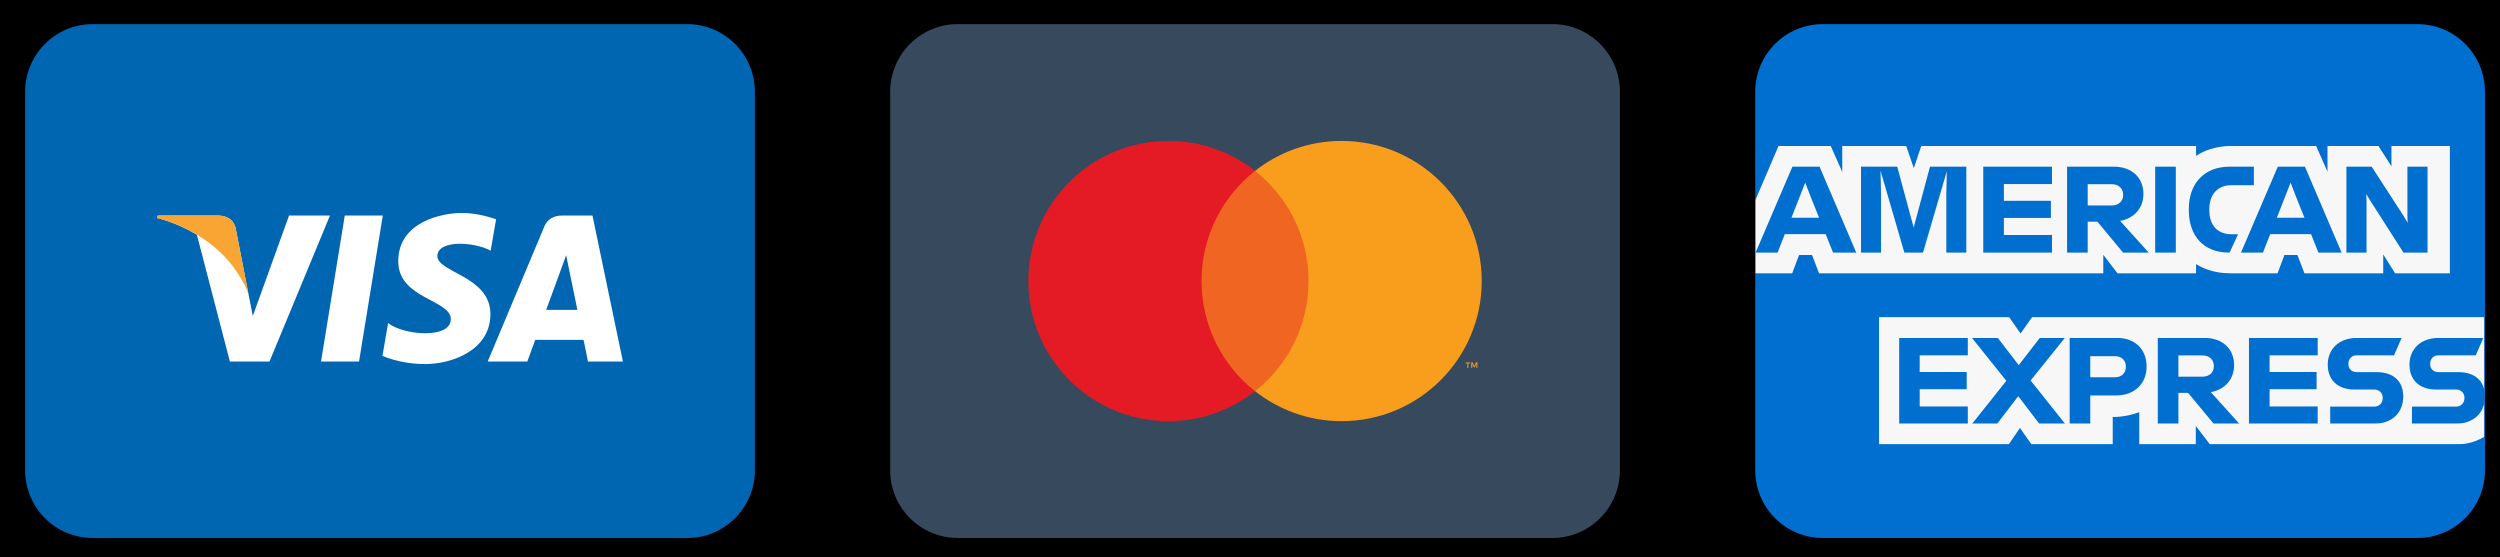
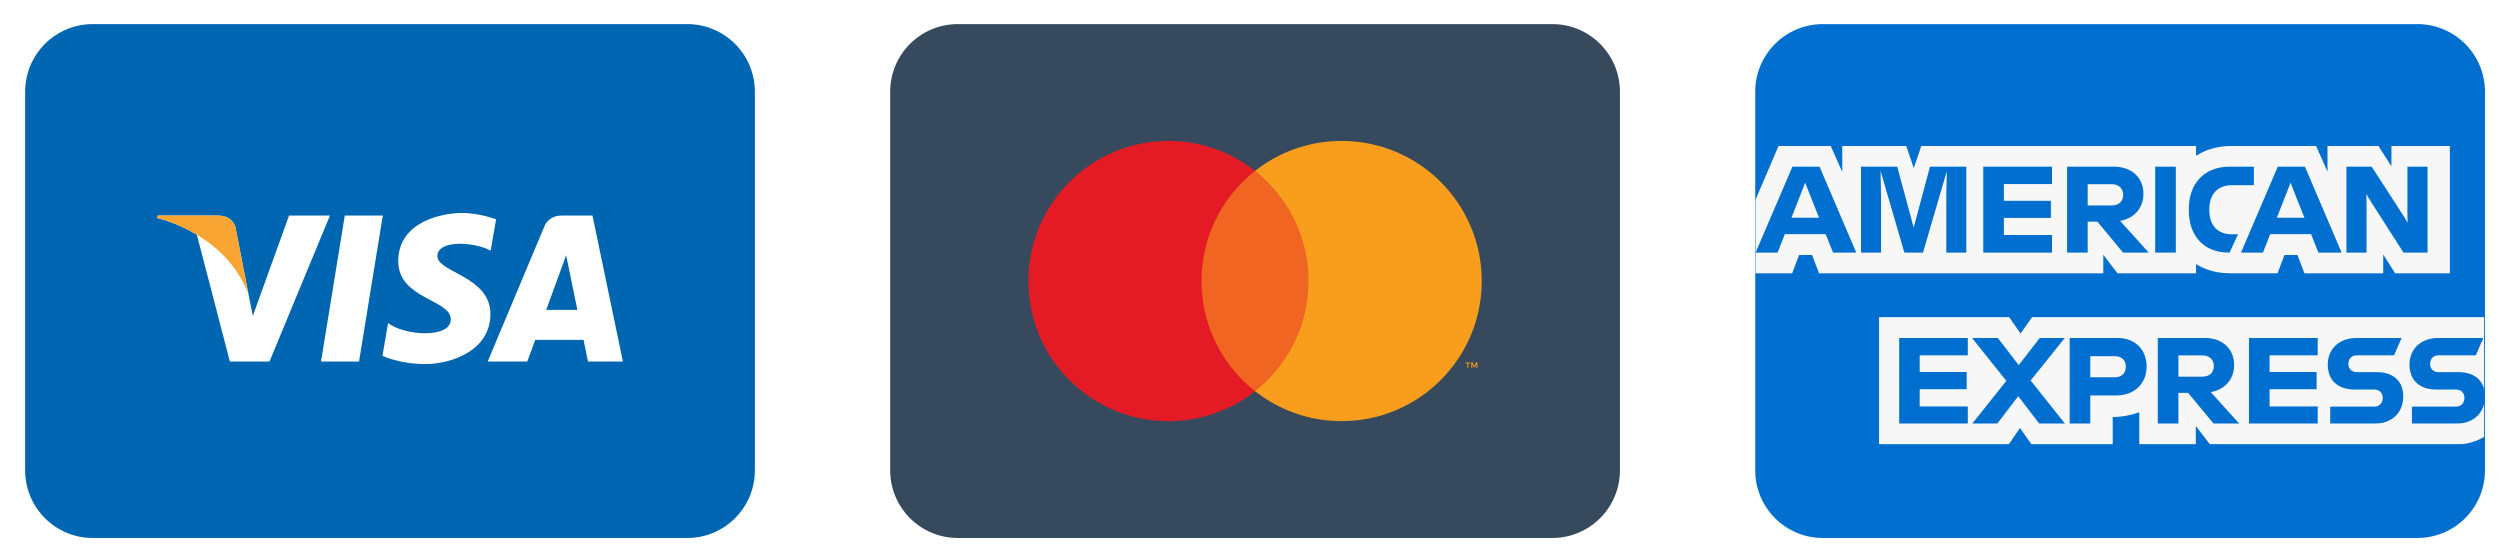
<svg xmlns="http://www.w3.org/2000/svg" xmlns:xlink="http://www.w3.org/1999/xlink" version="1.1" id="Capa_1" x="0px" y="0px" width="1104.918px" height="245.902px" viewBox="0 0 1104.918 245.902" enable-background="new 0 0 1104.918 245.902" xml:space="preserve">
  <g>
    <defs>
      <rect id="SVGID_1_" x="-636.502" y="-625.79" width="2000" height="1500" />
    </defs>
    <clipPath id="SVGID_2_">
      <use xlink:href="#SVGID_1_" overflow="visible" />
    </clipPath>
-     <rect x="-635.827" y="-625.79" clip-path="url(#SVGID_2_)" width="1999.325" height="1499.589" />
+     <rect x="-635.827" y="-625.79" clip-path="url(#SVGID_2_)" fill="#fff" width="1999.325" height="1499.589" />
    <g clip-path="url(#SVGID_2_)">
      <defs>
        <rect id="SVGID_3_" x="-636.502" y="-625.79" width="2000" height="1500" />
      </defs>
      <clipPath id="SVGID_4_">
        <use xlink:href="#SVGID_3_" overflow="visible" />
      </clipPath>
      <path clip-path="url(#SVGID_4_)" fill="#253B80" d="M-78.575,237.769h-262.75c-16.505,0-29.884-13.379-29.884-29.884V40.536    c0-16.505,13.379-29.884,29.884-29.884h262.75c16.504,0,29.884,13.379,29.884,29.884v167.349    C-48.691,224.39-62.071,237.769-78.575,237.769" />
      <path clip-path="url(#SVGID_4_)" fill="#0066B2" d="M303.747,237.769H40.997c-16.505,0-29.884-13.379-29.884-29.884V40.536    c0-16.505,13.379-29.884,29.884-29.884h262.75c16.504,0,29.884,13.379,29.884,29.884v167.349    C333.631,224.39,320.251,237.769,303.747,237.769" />
      <path clip-path="url(#SVGID_4_)" fill="#36495D" d="M686.068,237.769h-262.75c-16.505,0-29.884-13.379-29.884-29.884V40.536    c0-16.505,13.379-29.884,29.884-29.884h262.75c16.504,0,29.884,13.379,29.884,29.884v167.349    C715.952,224.39,702.572,237.769,686.068,237.769" />
      <path clip-path="url(#SVGID_4_)" fill="#006FCF" d="M1068.391,237.769h-262.75c-16.506,0-29.885-13.379-29.885-29.884V40.536    c0-16.505,13.379-29.884,29.885-29.884h262.75c16.504,0,29.884,13.379,29.884,29.884v167.349    C1098.274,224.39,1084.895,237.769,1068.391,237.769" />
      <path clip-path="url(#SVGID_4_)" fill="#FFFFFF" d="M-293.765,110.571c-0.961,6.304-5.778,6.304-10.436,6.304h-2.651l1.86-11.774    c0.11-0.712,0.727-1.236,1.446-1.236h1.215c3.173,0,6.166,0,7.713,1.809C-293.696,106.753-293.413,108.356-293.765,110.571     M-295.792,94.115h-17.571c-1.202,0-2.225,0.874-2.412,2.061l-7.107,45.056c-0.141,0.888,0.548,1.689,1.449,1.689h8.389    c1.202,0,2.225-0.872,2.412-2.063l1.917-12.152c0.185-1.189,1.21-2.063,2.41-2.063h5.562c11.574,0,18.254-5.6,19.999-16.699    c0.786-4.856,0.033-8.671-2.241-11.343C-285.482,95.667-289.911,94.115-295.792,94.115" />
      <path clip-path="url(#SVGID_4_)" fill="#FFFFFF" d="M-254.998,126.744c-0.812,4.807-4.627,8.034-9.493,8.034    c-2.444,0-4.396-0.784-5.65-2.27c-1.244-1.475-1.716-3.573-1.321-5.911c0.758-4.766,4.638-8.099,9.429-8.099    c2.39,0,4.332,0.794,5.611,2.292C-255.14,122.304-254.631,124.416-254.998,126.744 M-243.27,110.368h-8.414    c-0.717,0-1.336,0.524-1.447,1.236l-0.372,2.353l-0.588-0.853c-1.822-2.644-5.884-3.527-9.938-3.527    c-9.298,0-17.239,7.042-18.786,16.92c-0.804,4.928,0.339,9.64,3.134,12.926c2.565,3.021,6.233,4.28,10.598,4.28    c7.492,0,11.647-4.817,11.647-4.817l-0.376,2.339c-0.141,0.894,0.548,1.695,1.444,1.695h7.579c1.205,0,2.223-0.874,2.413-2.063    l4.547-28.799C-241.685,111.172-242.371,110.368-243.27,110.368" />
      <path clip-path="url(#SVGID_4_)" fill="#FFFFFF" d="M-198.458,110.368h-8.455c-0.807,0-1.565,0.401-2.022,1.071l-11.662,17.178    l-4.943-16.507c-0.311-1.033-1.264-1.742-2.343-1.742h-8.309c-1.009,0-1.711,0.986-1.39,1.937l9.314,27.331l-8.756,12.36    c-0.689,0.975,0.005,2.313,1.195,2.313h8.444c0.802,0,1.552-0.392,2.007-1.049l28.122-40.594    C-196.583,111.696-197.274,110.368-198.458,110.368" />
      <path clip-path="url(#SVGID_4_)" fill="#FFFFFF" d="M-168.438,110.571c-0.958,6.304-5.775,6.304-10.436,6.304h-2.649l1.863-11.774    c0.11-0.712,0.722-1.236,1.444-1.236H-177c3.17,0,6.166,0,7.713,1.809C-168.365,106.753-168.085,108.356-168.438,110.571     M-170.464,94.115h-17.573c-1.2,0-2.223,0.874-2.41,2.061l-7.107,45.056c-0.141,0.888,0.548,1.689,1.444,1.689h9.018    c0.838,0,1.555-0.61,1.686-1.443l2.016-12.771c0.185-1.189,1.211-2.063,2.41-2.063h5.56c11.577,0,18.254-5.6,20.001-16.699    c0.789-4.856,0.031-8.671-2.243-11.343C-160.156,95.667-164.583,94.115-170.464,94.115" />
      <path clip-path="url(#SVGID_4_)" fill="#FFFFFF" d="M-129.673,126.744c-0.807,4.807-4.627,8.034-9.493,8.034    c-2.439,0-4.396-0.784-5.65-2.27c-1.244-1.475-1.711-3.573-1.321-5.911c0.763-4.766,4.638-8.099,9.429-8.099    c2.39,0,4.332,0.794,5.611,2.292C-129.809,122.304-129.301,124.416-129.673,126.744 M-117.945,110.368h-8.409    c-0.722,0-1.336,0.524-1.444,1.236l-0.372,2.353l-0.591-0.853c-1.822-2.644-5.881-3.527-9.935-3.527    c-9.298,0-17.237,7.042-18.784,16.92c-0.801,4.928,0.337,9.64,3.132,12.926c2.569,3.021,6.233,4.28,10.598,4.28    c7.492,0,11.646-4.817,11.646-4.817l-0.375,2.339c-0.141,0.894,0.547,1.695,1.449,1.695h7.577c1.199,0,2.222-0.874,2.41-2.063    l4.55-28.799C-116.355,111.172-117.043,110.368-117.945,110.368" />
      <path clip-path="url(#SVGID_4_)" fill="#FFFFFF" d="M-108.025,95.351l-7.212,45.881c-0.141,0.888,0.548,1.689,1.444,1.689h7.25    c1.205,0,2.228-0.873,2.413-2.063l7.111-45.053c0.142-0.889-0.547-1.693-1.443-1.693h-8.119    C-107.298,94.115-107.915,94.639-108.025,95.351" />
      <polygon clip-path="url(#SVGID_4_)" fill="#FFFFFF" points="158.68,159.79 141.883,159.79 152.381,95.267 169.18,95.267   " />
      <path clip-path="url(#SVGID_4_)" fill="#FFFFFF" d="M127.75,95.267l-16.015,44.378l-1.895-9.556l0.002,0.003l-5.653-29.014    c0,0-0.683-5.811-7.969-5.811H69.746l-0.31,1.092c0,0,8.099,1.684,17.571,7.377l14.595,56.055h17.502l26.726-64.523H127.75z" />
      <path clip-path="url(#SVGID_4_)" fill="#FFFFFF" d="M259.878,159.791h15.424l-13.448-64.523h-13.506    c-6.236,0-7.755,4.808-7.755,4.808l-25.051,59.715h17.509l3.502-9.584h21.355L259.878,159.791z M241.394,136.965l8.827-24.146    l4.965,24.146H241.394z" />
      <path clip-path="url(#SVGID_4_)" fill="#FFFFFF" d="M216.855,110.783l2.397-13.858c0,0-7.398-2.813-15.109-2.813    c-8.336,0-28.132,3.646-28.132,21.36c0,16.671,23.234,16.878,23.234,25.631s-20.839,7.188-27.716,1.667l-2.499,14.485    c0,0,7.5,3.645,18.963,3.645c11.461,0,28.758-5.938,28.758-22.089c0-16.776-23.444-18.338-23.444-25.631    C193.307,105.885,209.667,106.822,216.855,110.783" />
      <path clip-path="url(#SVGID_4_)" fill="#F9A533" d="M109.841,130.092l-5.653-29.014c0,0-0.683-5.811-7.969-5.811H69.747    l-0.311,1.092c0,0,12.726,2.638,24.934,12.518C106.035,118.321,109.841,130.092,109.841,130.092" />
      <rect x="527.597" y="75.525" clip-path="url(#SVGID_4_)" fill="#F16522" width="54.185" height="97.369" />
      <path clip-path="url(#SVGID_4_)" fill="#E41B24" d="M531.039,124.21c0-19.753,9.25-37.345,23.652-48.684    c-10.535-8.294-23.824-13.241-38.271-13.241c-34.198,0-61.921,27.726-61.921,61.925s27.723,61.925,61.921,61.925    c14.446,0,27.735-4.947,38.271-13.24C540.289,161.555,531.039,143.963,531.039,124.21" />
      <path clip-path="url(#SVGID_4_)" fill="#F89E1C" d="M654.882,124.207c0,34.202-27.723,61.925-61.921,61.925    c-14.446,0-27.735-4.948-38.267-13.241c14.402-11.336,23.648-28.931,23.648-48.684c0-19.754-9.246-37.345-23.648-48.685    c10.531-8.289,23.82-13.237,38.267-13.237C627.159,62.285,654.882,90.008,654.882,124.207 M648.974,162.58v-1.992h0.805v-0.405    h-2.049v0.405h0.804v1.992H648.974z M652.948,162.58v-2.4h-0.629l-0.72,1.652l-0.72-1.652h-0.63v2.4h0.44v-1.813l0.677,1.564h0.46    l0.678-1.568v1.816H652.948z" />
      <defs>
        <filter id="Adobe_OpacityMaskFilter" filterUnits="userSpaceOnUse" x="775.756" y="64.492" width="322.297" height="131.975">
          <feColorMatrix type="matrix" values="1 0 0 0 0  0 1 0 0 0  0 0 1 0 0  0 0 0 1 0" />
        </filter>
      </defs>
      <mask maskUnits="userSpaceOnUse" x="775.756" y="64.492" width="322.297" height="131.975" id="SVGID_5_">
        <g filter="url(#Adobe_OpacityMaskFilter)">
          <rect x="775.756" y="64.492" clip-path="url(#SVGID_4_)" width="322.297" height="131.975" />
          <g enable-background="new    ">
            <rect x="775.756" y="64.495" clip-path="url(#SVGID_4_)" fill="#FFFFFF" width="322.299" height="131.971" />
          </g>
        </g>
      </mask>
      <g clip-path="url(#SVGID_4_)" mask="url(#SVGID_5_)">
        <g>
          <defs>
            <rect id="SVGID_6_" x="775.758" y="64.492" width="322.29" height="131.975" />
          </defs>
          <clipPath id="SVGID_7_">
            <use xlink:href="#SVGID_6_" overflow="visible" />
          </clipPath>
          <path clip-path="url(#SVGID_7_)" fill="#F7F7F7" d="M1058.567,120.795h24.192V64.492h-25.821v9.004l-5.746-9.004h-22.511v11.385      l-5.044-11.385h-37.212c-1.787,0-3.532,0.131-5.223,0.395c-1.438,0.226-2.839,0.548-4.188,0.97      c-1.062,0.331-2.092,0.723-3.085,1.177c-1.165,0.536-2.281,1.154-3.339,1.86v-1.936v-2.466H849.146l-3.308,9.818l-3.365-9.818      h-28.257v11.505l-5.101-11.505h-23.052l-10.308,24.083v27.209v5.012h16.326l3.038-8.082h5.75l3.094,8.082h125.622v-8.19      l6.291,8.19h34.714v-1.802v-2.293c0.896,0.58,1.827,1.086,2.773,1.529c0.949,0.439,1.919,0.814,2.9,1.13      c1.213,0.396,2.446,0.695,3.673,0.917c2.004,0.363,3.998,0.519,5.894,0.519h20.773l3.038-8.082h5.749l3.091,8.082h34.824v-8.354      L1058.567,120.795z M1098.053,192.999v-52.83h-2.821H898.12l-5.099,7.214l-5.041-7.214h-57.497v56.298h57.277l4.991-7.322      l5.152,7.322h35.853V184.32h-0.378c4.459,0,8.51-0.807,12.098-2.139v14.285h25.003v-8.187l6.292,8.187h108.48      c3.122,0,6.049-0.529,8.674-1.481C1095.401,194.449,1096.784,193.781,1098.053,192.999" />
        </g>
      </g>
      <defs>
        <filter id="Adobe_OpacityMaskFilter_1_" filterUnits="userSpaceOnUse" x="839.326" y="149.333" width="258.952" height="37.971">
          <feColorMatrix type="matrix" values="1 0 0 0 0  0 1 0 0 0  0 0 1 0 0  0 0 0 1 0" />
        </filter>
      </defs>
      <mask maskUnits="userSpaceOnUse" x="839.326" y="149.333" width="258.952" height="37.971" id="SVGID_8_">
        <g filter="url(#Adobe_OpacityMaskFilter_1_)">
          <rect x="839.326" y="149.333" clip-path="url(#SVGID_4_)" width="258.948" height="37.971" />
          <g enable-background="new    ">
            <rect x="839.326" y="149.332" clip-path="url(#SVGID_4_)" fill="#FFFFFF" width="258.949" height="37.972" />
          </g>
        </g>
      </mask>
      <g clip-path="url(#SVGID_4_)" mask="url(#SVGID_8_)">
        <g>
          <defs>
            <rect id="SVGID_9_" x="839.328" y="149.333" width="258.95" height="37.971" />
          </defs>
          <clipPath id="SVGID_10_">
            <use xlink:href="#SVGID_9_" overflow="visible" />
          </clipPath>
          <path clip-path="url(#SVGID_10_)" fill="#006FCF" d="M1085.474,179.708H1066v7.595h19.198c8.196,0,13.076-4.99,13.076-12.098      c0-6.781-4.394-10.738-11.771-10.738h-8.786c-2.174,0-3.688-1.412-3.688-3.635c0-2.279,1.515-3.796,3.688-3.796h16.484      l3.369-7.704h-19.584c-8.193,0-13.073,4.992-13.073,11.825c0,6.998,4.613,11.011,11.828,11.011h8.731      c2.168,0,3.741,1.409,3.741,3.691C1089.215,178.188,1087.642,179.708,1085.474,179.708 M1049.349,179.708h-19.47v7.595h19.197      c8.193,0,13.076-4.99,13.076-12.098c0-6.781-4.394-10.738-11.773-10.738h-8.786c-2.171,0-3.688-1.412-3.688-3.635      c0-2.279,1.518-3.796,3.688-3.796h16.487l3.366-7.704h-19.585c-8.189,0-13.072,4.992-13.072,11.825      c0,6.998,4.613,11.011,11.828,11.011h8.731c2.168,0,3.741,1.409,3.741,3.691C1053.09,178.188,1051.517,179.708,1049.349,179.708       M1024.346,157.037v-7.704h-30.375v37.971h30.375v-7.65h-21.264v-7.646h20.774v-7.595h-20.774v-7.376H1024.346z       M973.467,157.089c3.254,0,4.99,2.115,4.99,4.722c0,2.602-1.736,4.66-4.99,4.66H962.78v-9.382H973.467z M962.78,173.632h4.286      l11.335,13.671h11.336l-12.636-13.995c6.456-1.195,10.305-5.858,10.305-11.934c0-7.105-5.044-12.042-13.126-12.042h-20.612      v37.971h9.112V173.632z M939.564,162.078c0,2.554-1.626,4.666-4.827,4.666h-10.903v-9.326h10.903      C937.938,157.417,939.564,159.476,939.564,162.078 M914.723,149.333v37.971h9.111V174.77h11.445      c8.301,0,13.45-5.423,13.45-12.745c0-7.536-5.041-12.692-13.125-12.692H914.723z M901.324,187.303h11.391l-15.242-19.147      l15.135-18.823h-11.063l-9.333,12.042l-9.272-12.042h-11.392l15.188,18.984L871.6,187.303h11.065l9.33-12.206L901.324,187.303z       M869.701,157.037v-7.704h-30.375v37.971h30.375v-7.65h-21.26v-7.646h20.773v-7.595h-20.773v-7.376H869.701z" />
        </g>
      </g>
      <path clip-path="url(#SVGID_4_)" fill="#006FCF" d="M1045.93,88.901l-0.108-3.146l1.898,3.146l14.534,22.727h10.636V73.657h-8.896    v21.969l0.108,2.821l-1.681-2.821l-14.217-21.969h-11.169v37.971h8.894V88.901z M1009.59,87.817l2.767-7.106l2.762,7.106    l3.368,8.407h-12.206L1009.59,87.817z M1024.667,111.628h10.249l-16.213-37.971h-11.992l-16.268,37.971h9.707l3.201-8.137h18.061    L1024.667,111.628z M984.91,111.628h0.489l3.74-8.082h-2.766c-6.238,0-9.927-3.904-9.927-10.629v-0.542    c0-6.023,3.307-10.525,9.819-10.525h9.871v-8.193h-10.63c-11.717,0-18.117,7.868-18.117,18.662v0.65    C967.391,104.252,973.954,111.575,984.91,111.628 M952.528,111.628h9.112V94.917v-21.26h-9.112V94.7V111.628z M933.381,81.417    c3.254,0,4.99,2.115,4.99,4.719s-1.736,4.663-4.99,4.663h-10.687v-9.382H933.381z M922.694,97.961h4.286l11.338,13.667h11.336    l-12.639-13.995c6.456-1.193,10.308-5.859,10.308-11.931c0-7.106-5.047-12.045-13.129-12.045h-20.612v37.971h9.112V97.961z     M906.912,81.361v-7.704h-30.375v37.971h30.375v-7.756H885.65v-7.54h20.773V88.74H885.65v-7.379H906.912z M831.355,85.702    l-0.22-10.252l10.524,36.178h8.245l10.522-35.961l-0.218,9.979v25.982h8.841V73.657h-16.056l-7.214,26.905l-7.267-26.905h-16.002    v37.971h8.843V85.702z M795.066,87.817l2.768-7.106l2.766,7.106l3.362,8.407H791.76L795.066,87.817z M810.146,111.628h10.252    l-16.219-37.971h-11.986l-16.274,37.971h9.71l3.202-8.137h18.062L810.146,111.628z" />
    </g>
  </g>
</svg>
